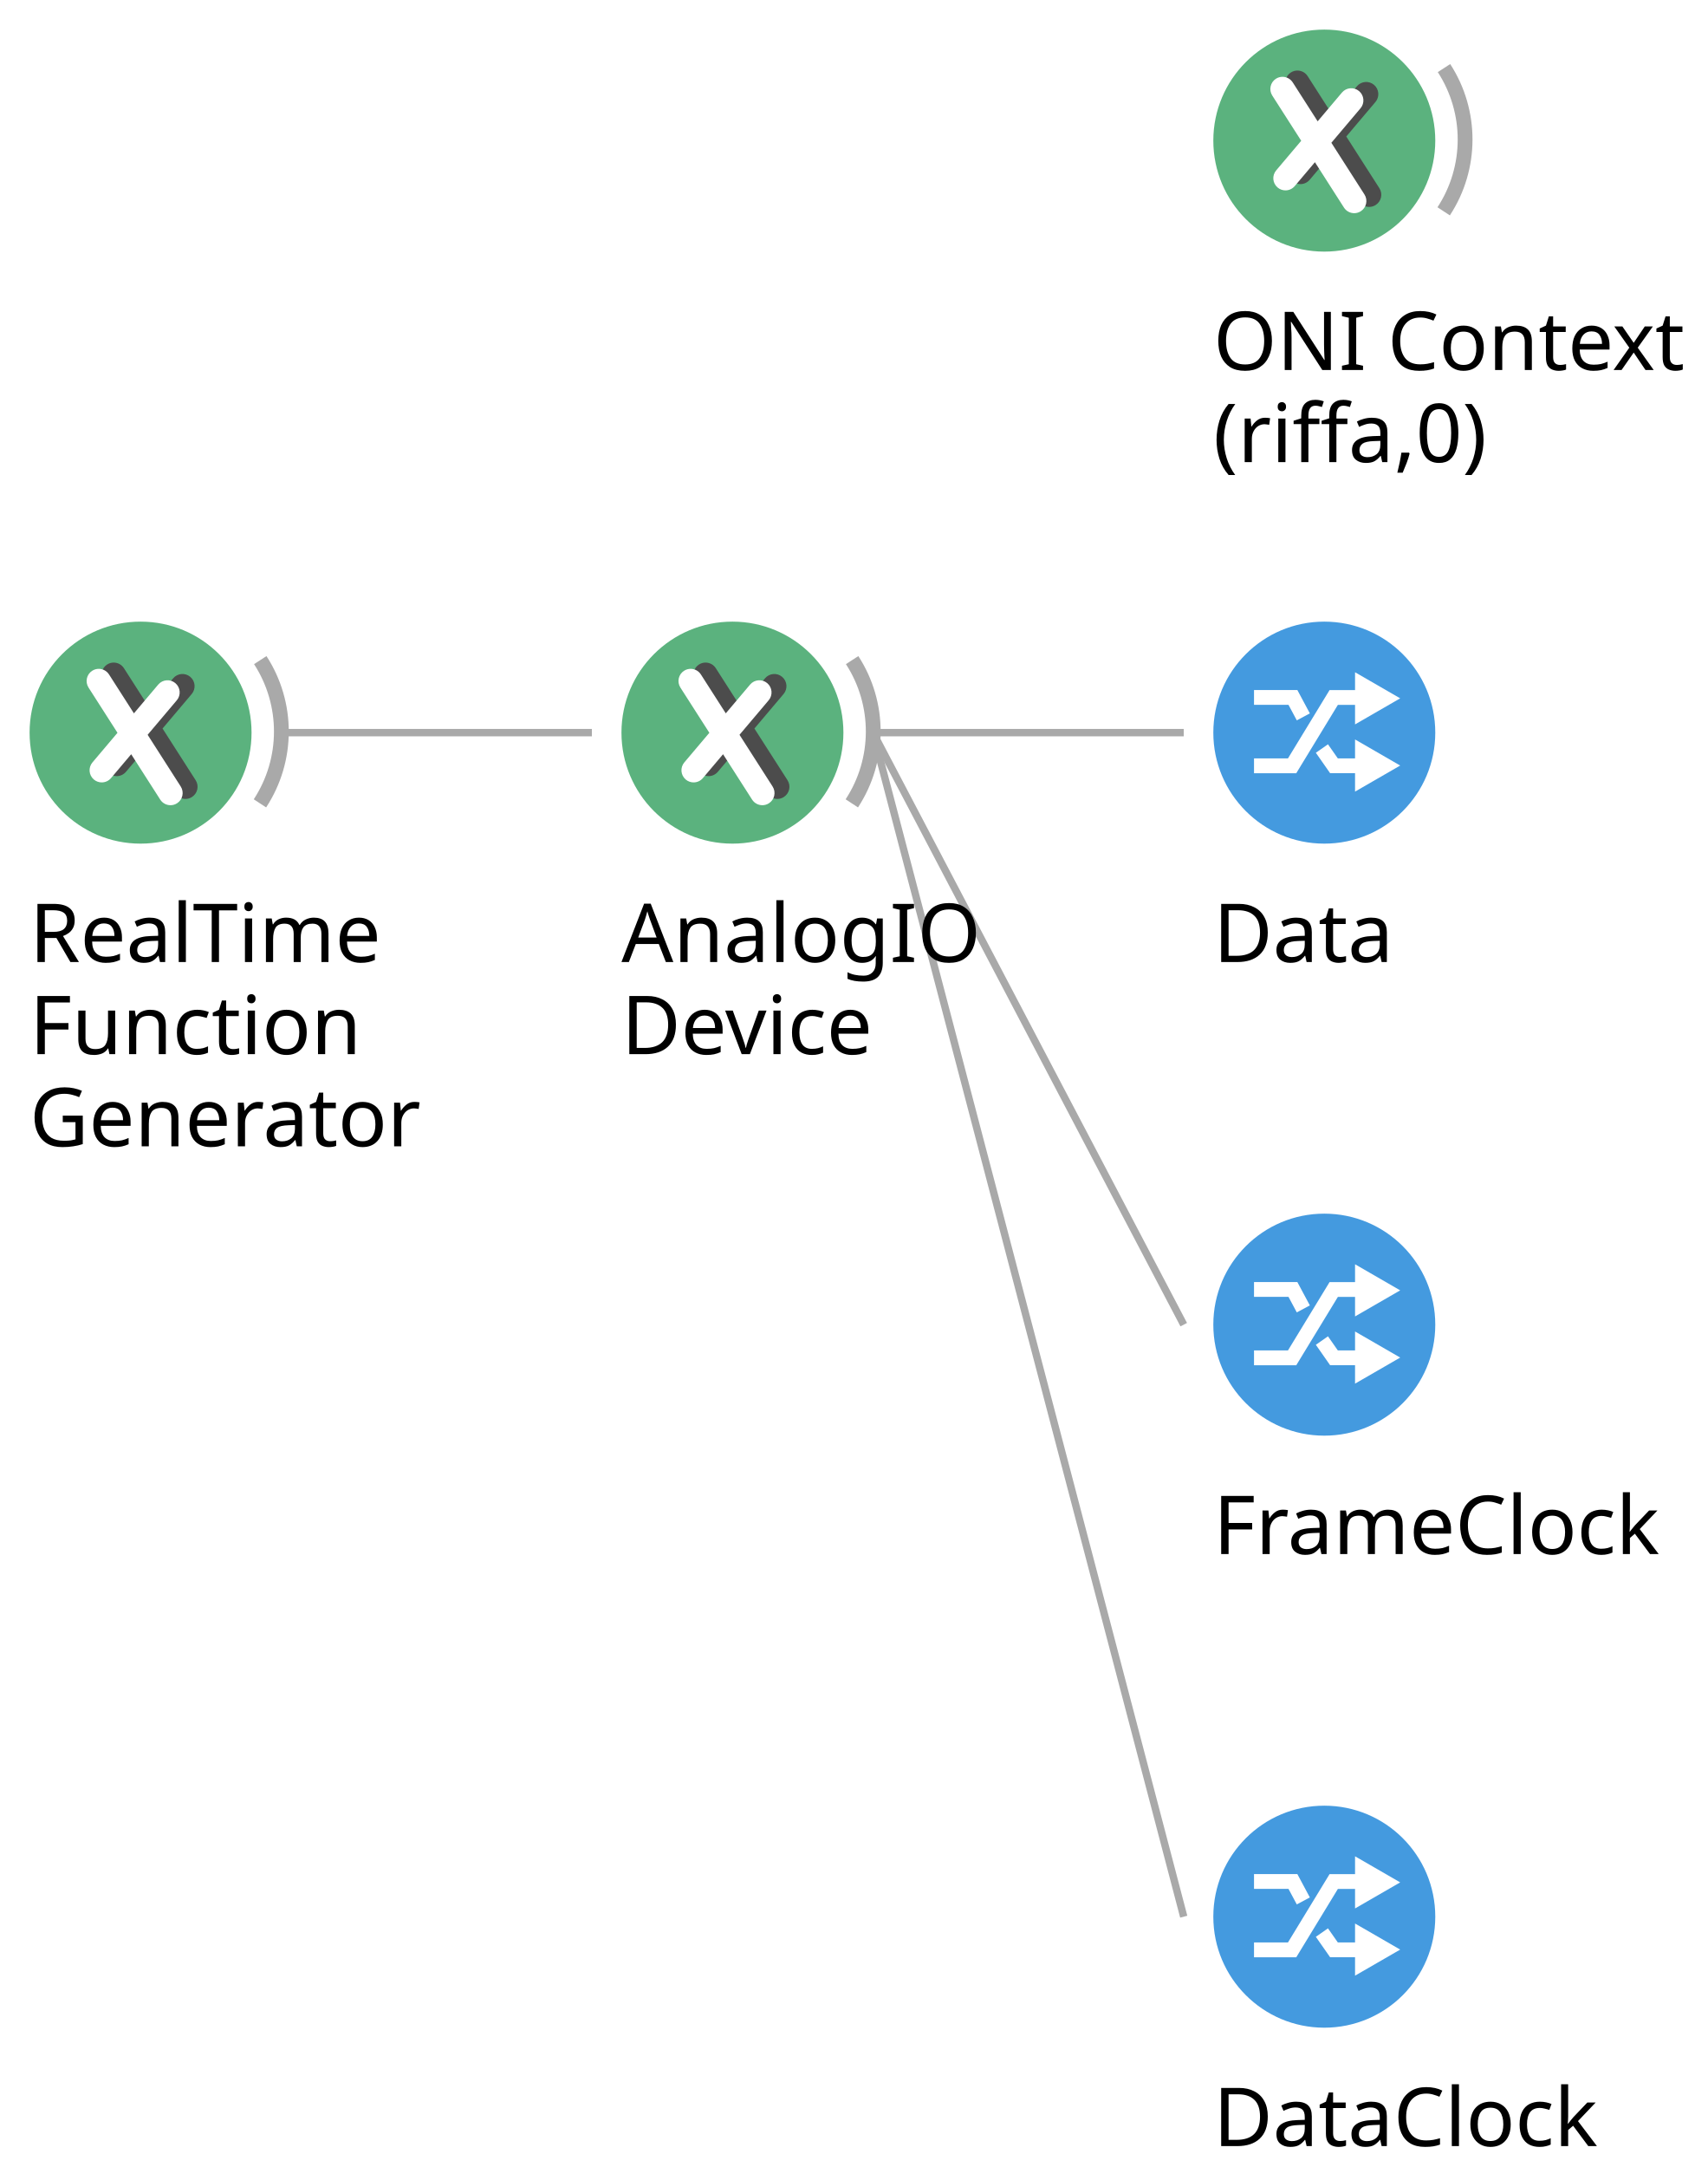
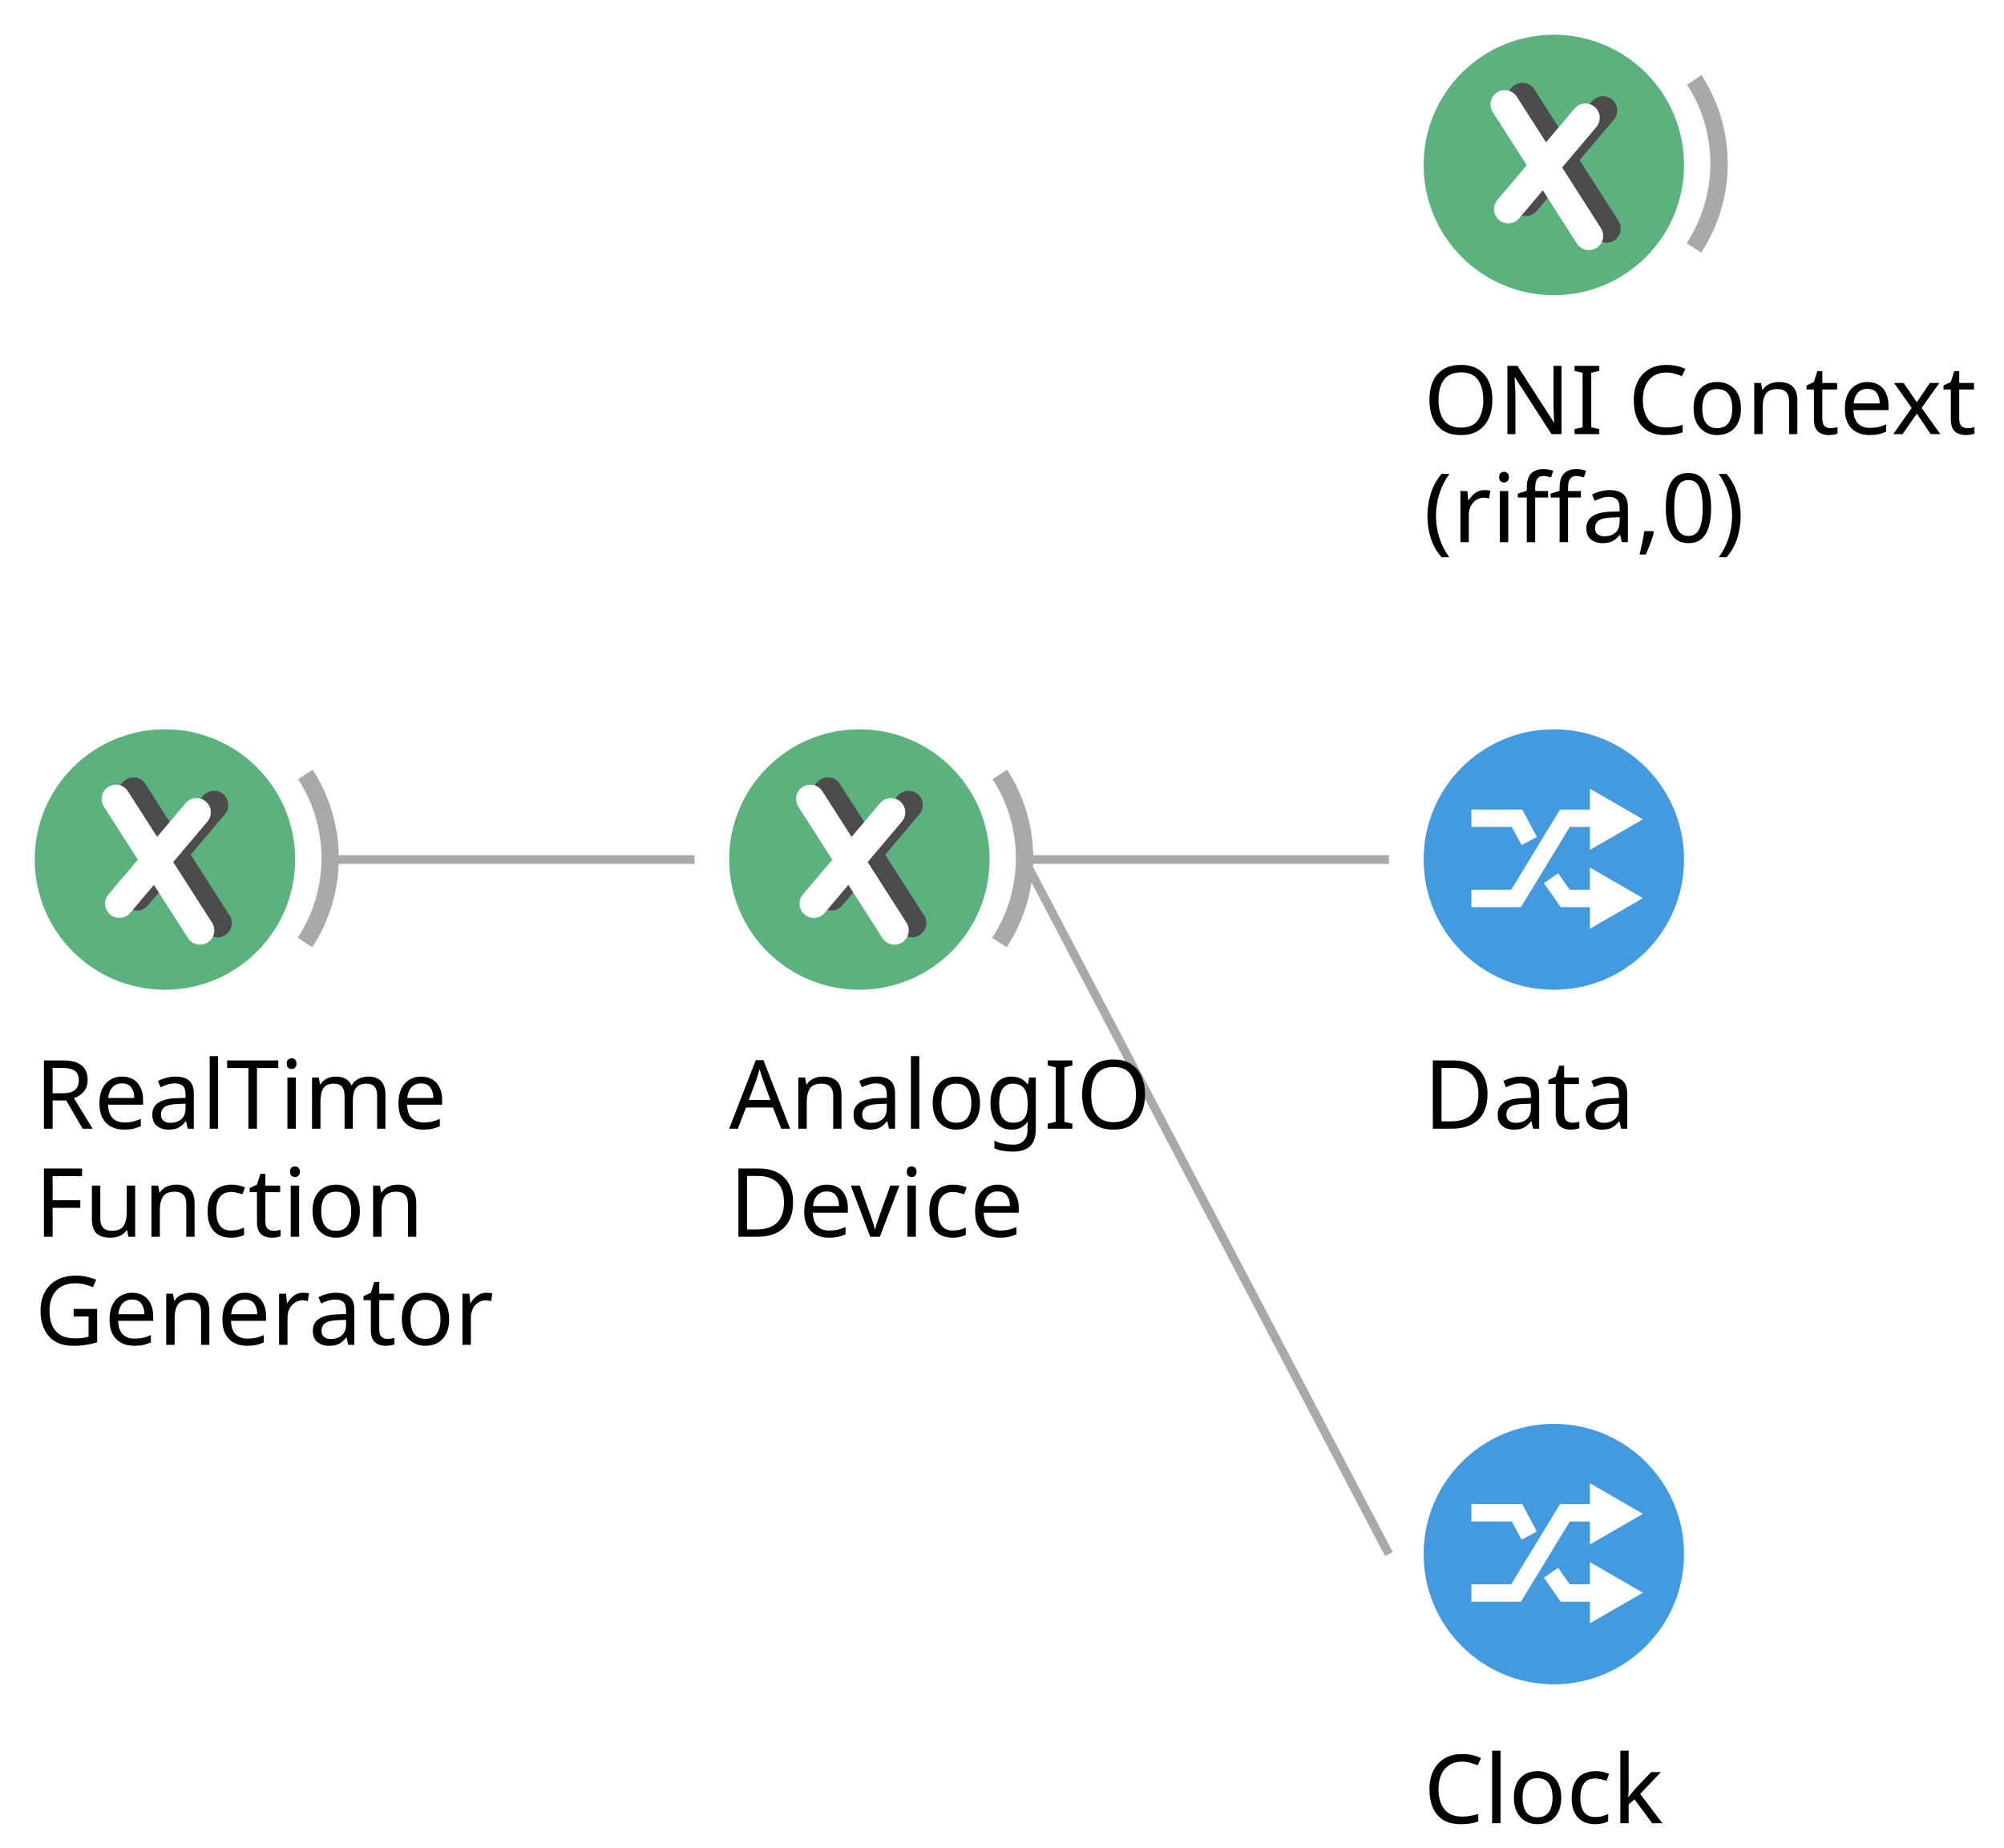
- <svg xmlns="http://www.w3.org/2000/svg" width="230.859" height="292.825" id="SvgGdi_output">
+ <svg xmlns="http://www.w3.org/2000/svg" width="230.859" height="212.825" id="SvgGdi_output">
  <rect id="background" height="100.00%" style="fill:rgb(255,255,255);" width="100.00%" y="0.00" x="0.00" />
  <g style="shape-rendering:auto;" id="root_group">
    <line y1="99.00" style="stroke:rgb(169,169,169);fill:none;stroke-linecap:butt;stroke-miterlimit:9;opacity:1;stroke-width:1;stroke-linejoin:miter;" id="55" x2="160.00" y2="99.00" x1="118.00" />
    <line y1="99.00" style="stroke:rgb(169,169,169);fill:none;stroke-linecap:butt;stroke-miterlimit:9;opacity:1;stroke-width:1;stroke-linejoin:miter;" id="56" x2="160.00" y2="179.00" x1="118.00" />
-     <line y1="99.00" style="stroke:rgb(169,169,169);fill:none;stroke-linecap:butt;stroke-miterlimit:9;opacity:1;stroke-width:1;stroke-linejoin:miter;" id="57" x2="160.00" y2="259.00" x1="118.00" />
-     <line y1="99.00" style="stroke:rgb(169,169,169);fill:none;stroke-linecap:butt;stroke-miterlimit:9;opacity:1;stroke-width:1;stroke-linejoin:miter;" id="58" x2="80.00" y2="99.00" x1="38.00" />
-     <path d="M 31.179 5.2 C 34.998 11.092 34.981 18.682 31.136 24.557 " style="stroke:rgb(169,169,169);fill:none;stroke-linecap:butt;stroke-miterlimit:9;opacity:1;stroke-width:2;stroke-linejoin:miter;" transform="matrix(1.00 0.00 0.00 1.00 164.00 4.00 ) " id="59" />
-     <ellipse id="60" cy="15.00" cx="15.00" transform="matrix(1.00 0.00 0.00 1.00 164.00 4.00 ) " rx="15.00" ry="15.00" style="stroke:none;opacity:1;fill:rgb(91,178,126);" />
-     <path d="M 11.406 5.533 C 11.09 5.525 10.768 5.608 10.481 5.792 9.717 6.282 9.494 7.299 9.983 8.064 L 13.896 14.174 10.514 18.176 C 9.928 18.869 10.012 19.905 10.706 20.49 11.014 20.751 11.392 20.879 11.767 20.879 12.234 20.879 12.699 20.68 13.024 20.296 L 15.75 17.072 19.676 23.205 C 19.99 23.694 20.52 23.96 21.063 23.96 21.366 23.96 21.669 23.877 21.945 23.701 22.711 23.211 22.936 22.195 22.445 21.43 L 17.971 14.444 21.914 9.78 C 22.5 9.087 22.414 8.05 21.72 7.464 21.027 6.878 19.991 6.965 19.404 7.659 L 16.118 11.547 12.752 6.292 C 12.446 5.814 11.934 5.546 11.406 5.533 z " style="stroke:none;fill-rule:evenodd;opacity:1;fill:rgb(76,76,76);" transform="matrix(1.00 0.00 0.00 1.00 164.00 4.00 ) " id="61" />
-     <path d="M 9.39 6.381 C 9.073 6.373 8.752 6.456 8.465 6.639 7.7 7.129 7.478 8.146 7.967 8.912 L 11.88 15.022 8.497 19.023 C 7.911 19.716 7.996 20.752 8.69 21.338 8.998 21.599 9.375 21.726 9.75 21.726 10.217 21.726 10.683 21.528 11.007 21.143 L 13.733 17.919 17.659 24.052 C 17.973 24.541 18.503 24.807 19.047 24.807 19.349 24.807 19.653 24.724 19.928 24.548 20.695 24.058 20.919 23.042 20.428 22.278 L 15.955 15.292 19.898 10.628 C 20.484 9.935 20.397 8.897 19.703 8.312 19.011 7.726 17.974 7.812 17.387 8.506 L 14.101 12.394 10.736 7.139 C 10.429 6.662 9.917 6.394 9.39 6.381 z " style="stroke:none;fill-rule:evenodd;opacity:1;fill:rgb(255,255,255);" transform="matrix(1.00 0.00 0.00 1.00 164.00 4.00 ) " id="62" />
-     <text id="63" transform="matrix(1.00 0.00 0.00 1.00 0.00 0.00 ) " x="164.00" y="39.00" style="stroke:none;clip-path:url(#65_text_clipper);font-family:Microsoft Sans Serif;fill:rgb(0,0,0);font-size:8.25pt;opacity:1;">
-       <tspan dy="8.25pt" id="67">ONI Context</tspan>
+     <line y1="99.00" style="stroke:rgb(169,169,169);fill:none;stroke-linecap:butt;stroke-miterlimit:9;opacity:1;stroke-width:1;stroke-linejoin:miter;" id="57" x2="80.00" y2="99.00" x1="38.00" />
+     <path d="M 31.179 5.2 C 34.998 11.092 34.981 18.682 31.136 24.557 " style="stroke:rgb(169,169,169);fill:none;stroke-linecap:butt;stroke-miterlimit:9;opacity:1;stroke-width:2;stroke-linejoin:miter;" transform="matrix(1.00 0.00 0.00 1.00 164.00 4.00 ) " id="58" />
+     <ellipse id="59" cy="15.00" cx="15.00" transform="matrix(1.00 0.00 0.00 1.00 164.00 4.00 ) " rx="15.00" ry="15.00" style="stroke:none;opacity:1;fill:rgb(91,178,126);" />
+     <path d="M 11.406 5.533 C 11.09 5.525 10.768 5.608 10.481 5.792 9.717 6.282 9.494 7.299 9.983 8.064 L 13.896 14.174 10.514 18.176 C 9.928 18.869 10.012 19.905 10.706 20.49 11.014 20.751 11.392 20.879 11.767 20.879 12.234 20.879 12.699 20.68 13.024 20.296 L 15.75 17.072 19.676 23.205 C 19.99 23.694 20.52 23.96 21.063 23.96 21.366 23.96 21.669 23.877 21.945 23.701 22.711 23.211 22.936 22.195 22.445 21.43 L 17.971 14.444 21.914 9.78 C 22.5 9.087 22.414 8.05 21.72 7.464 21.027 6.878 19.991 6.965 19.404 7.659 L 16.118 11.547 12.752 6.292 C 12.446 5.814 11.934 5.546 11.406 5.533 z " style="stroke:none;fill-rule:evenodd;opacity:1;fill:rgb(76,76,76);" transform="matrix(1.00 0.00 0.00 1.00 164.00 4.00 ) " id="60" />
+     <path d="M 9.39 6.381 C 9.073 6.373 8.752 6.456 8.465 6.639 7.7 7.129 7.478 8.146 7.967 8.912 L 11.88 15.022 8.497 19.023 C 7.911 19.716 7.996 20.752 8.69 21.338 8.998 21.599 9.375 21.726 9.75 21.726 10.217 21.726 10.683 21.528 11.007 21.143 L 13.733 17.919 17.659 24.052 C 17.973 24.541 18.503 24.807 19.047 24.807 19.349 24.807 19.653 24.724 19.928 24.548 20.695 24.058 20.919 23.042 20.428 22.278 L 15.955 15.292 19.898 10.628 C 20.484 9.935 20.397 8.897 19.703 8.312 19.011 7.726 17.974 7.812 17.387 8.506 L 14.101 12.394 10.736 7.139 C 10.429 6.662 9.917 6.394 9.39 6.381 z " style="stroke:none;fill-rule:evenodd;opacity:1;fill:rgb(255,255,255);" transform="matrix(1.00 0.00 0.00 1.00 164.00 4.00 ) " id="61" />
+     <text id="62" transform="matrix(1.00 0.00 0.00 1.00 0.00 0.00 ) " x="164.00" y="39.00" style="stroke:none;clip-path:url(#64_text_clipper);font-family:Microsoft Sans Serif;fill:rgb(0,0,0);font-size:8.25pt;opacity:1;">
+       <tspan dy="8.25pt" id="66">ONI Context</tspan>
    </text>
-     <text id="69" transform="matrix(1.00 0.00 0.00 1.00 0.00 0.00 ) " x="164.00" y="51.45" style="stroke:none;clip-path:url(#71_text_clipper);font-family:Microsoft Sans Serif;fill:rgb(0,0,0);font-size:8.25pt;opacity:1;">
-       <tspan dy="8.25pt" id="73">(riffa,0)</tspan>
+     <text id="68" transform="matrix(1.00 0.00 0.00 1.00 0.00 0.00 ) " x="164.00" y="51.45" style="stroke:none;clip-path:url(#70_text_clipper);font-family:Microsoft Sans Serif;fill:rgb(0,0,0);font-size:8.25pt;opacity:1;">
+       <tspan dy="8.25pt" id="72">(riffa,0)</tspan>
    </text>
-     <ellipse id="75" cy="15.00" cx="15.00" transform="matrix(1.00 0.00 0.00 1.00 164.00 84.00 ) " rx="15.00" ry="15.00" style="stroke:none;opacity:1;fill:rgb(68,154,223);" />
-     <path d="M 19.156 13.888 19.156 10.365 19.156 6.841 25.259 10.365 22.207 12.126 z " style="stroke:none;fill-rule:evenodd;opacity:1;fill:rgb(255,255,255);" transform="matrix(1.00 0.00 0.00 1.00 164.00 84.00 ) " id="76" />
-     <path d="M 19.156 22.97 19.156 19.447 19.156 15.923 25.259 19.447 22.207 21.208 z " style="stroke:none;fill-rule:evenodd;opacity:1;fill:rgb(255,255,255);" transform="matrix(1.00 0.00 0.00 1.00 164.00 84.00 ) " id="77" />
-     <path d="M 5.5 19.484 10.649 19.484 16.274 10.248 19.373 10.248 M 14.677 17.148 16.309 19.483 19.22 19.483 M 5.5 10.244 10.759 10.244 12.165 12.871 " style="stroke:rgb(255,255,255);fill:none;stroke-linecap:butt;stroke-miterlimit:9;opacity:1;stroke-width:2;stroke-linejoin:miter;" transform="matrix(1.00 0.00 0.00 1.00 164.00 84.00 ) " id="78" />
-     <text id="79" transform="matrix(1.00 0.00 0.00 1.00 0.00 0.00 ) " x="164.00" y="119.00" style="stroke:none;clip-path:url(#81_text_clipper);font-family:Microsoft Sans Serif;fill:rgb(0,0,0);font-size:8.25pt;opacity:1;">
-       <tspan dy="8.25pt" id="83">Data</tspan>
+     <ellipse id="74" cy="15.00" cx="15.00" transform="matrix(1.00 0.00 0.00 1.00 164.00 84.00 ) " rx="15.00" ry="15.00" style="stroke:none;opacity:1;fill:rgb(68,154,223);" />
+     <path d="M 19.156 13.888 19.156 10.365 19.156 6.841 25.259 10.365 22.207 12.126 z " style="stroke:none;fill-rule:evenodd;opacity:1;fill:rgb(255,255,255);" transform="matrix(1.00 0.00 0.00 1.00 164.00 84.00 ) " id="75" />
+     <path d="M 19.156 22.97 19.156 19.447 19.156 15.923 25.259 19.447 22.207 21.208 z " style="stroke:none;fill-rule:evenodd;opacity:1;fill:rgb(255,255,255);" transform="matrix(1.00 0.00 0.00 1.00 164.00 84.00 ) " id="76" />
+     <path d="M 5.5 19.484 10.649 19.484 16.274 10.248 19.373 10.248 M 14.677 17.148 16.309 19.483 19.22 19.483 M 5.5 10.244 10.759 10.244 12.165 12.871 " style="stroke:rgb(255,255,255);fill:none;stroke-linecap:butt;stroke-miterlimit:9;opacity:1;stroke-width:2;stroke-linejoin:miter;" transform="matrix(1.00 0.00 0.00 1.00 164.00 84.00 ) " id="77" />
+     <text id="78" transform="matrix(1.00 0.00 0.00 1.00 0.00 0.00 ) " x="164.00" y="119.00" style="stroke:none;clip-path:url(#80_text_clipper);font-family:Microsoft Sans Serif;fill:rgb(0,0,0);font-size:8.25pt;opacity:1;">
+       <tspan dy="8.25pt" id="82">Data</tspan>
    </text>
-     <ellipse id="85" cy="15.00" cx="15.00" transform="matrix(1.00 0.00 0.00 1.00 164.00 164.00 ) " rx="15.00" ry="15.00" style="stroke:none;opacity:1;fill:rgb(68,154,223);" />
-     <path d="M 19.156 13.888 19.156 10.365 19.156 6.841 25.259 10.365 22.207 12.126 z " style="stroke:none;fill-rule:evenodd;opacity:1;fill:rgb(255,255,255);" transform="matrix(1.00 0.00 0.00 1.00 164.00 164.00 ) " id="86" />
-     <path d="M 19.156 22.97 19.156 19.447 19.156 15.923 25.259 19.447 22.207 21.208 z " style="stroke:none;fill-rule:evenodd;opacity:1;fill:rgb(255,255,255);" transform="matrix(1.00 0.00 0.00 1.00 164.00 164.00 ) " id="87" />
-     <path d="M 5.5 19.484 10.649 19.484 16.274 10.248 19.373 10.248 M 14.677 17.148 16.309 19.483 19.22 19.483 M 5.5 10.244 10.759 10.244 12.165 12.871 " style="stroke:rgb(255,255,255);fill:none;stroke-linecap:butt;stroke-miterlimit:9;opacity:1;stroke-width:2;stroke-linejoin:miter;" transform="matrix(1.00 0.00 0.00 1.00 164.00 164.00 ) " id="88" />
-     <text id="89" transform="matrix(1.00 0.00 0.00 1.00 0.00 0.00 ) " x="164.00" y="199.00" style="stroke:none;clip-path:url(#91_text_clipper);font-family:Microsoft Sans Serif;fill:rgb(0,0,0);font-size:8.25pt;opacity:1;">
-       <tspan dy="8.25pt" id="93">FrameClock</tspan>
+     <ellipse id="84" cy="15.00" cx="15.00" transform="matrix(1.00 0.00 0.00 1.00 164.00 164.00 ) " rx="15.00" ry="15.00" style="stroke:none;opacity:1;fill:rgb(68,154,223);" />
+     <path d="M 19.156 13.888 19.156 10.365 19.156 6.841 25.259 10.365 22.207 12.126 z " style="stroke:none;fill-rule:evenodd;opacity:1;fill:rgb(255,255,255);" transform="matrix(1.00 0.00 0.00 1.00 164.00 164.00 ) " id="85" />
+     <path d="M 19.156 22.97 19.156 19.447 19.156 15.923 25.259 19.447 22.207 21.208 z " style="stroke:none;fill-rule:evenodd;opacity:1;fill:rgb(255,255,255);" transform="matrix(1.00 0.00 0.00 1.00 164.00 164.00 ) " id="86" />
+     <path d="M 5.5 19.484 10.649 19.484 16.274 10.248 19.373 10.248 M 14.677 17.148 16.309 19.483 19.22 19.483 M 5.5 10.244 10.759 10.244 12.165 12.871 " style="stroke:rgb(255,255,255);fill:none;stroke-linecap:butt;stroke-miterlimit:9;opacity:1;stroke-width:2;stroke-linejoin:miter;" transform="matrix(1.00 0.00 0.00 1.00 164.00 164.00 ) " id="87" />
+     <text id="88" transform="matrix(1.00 0.00 0.00 1.00 0.00 0.00 ) " x="164.00" y="199.00" style="stroke:none;clip-path:url(#90_text_clipper);font-family:Microsoft Sans Serif;fill:rgb(0,0,0);font-size:8.25pt;opacity:1;">
+       <tspan dy="8.25pt" id="92">Clock</tspan>
    </text>
-     <ellipse id="95" cy="15.00" cx="15.00" transform="matrix(1.00 0.00 0.00 1.00 164.00 244.00 ) " rx="15.00" ry="15.00" style="stroke:none;opacity:1;fill:rgb(68,154,223);" />
-     <path d="M 19.156 13.888 19.156 10.365 19.156 6.841 25.259 10.365 22.207 12.126 z " style="stroke:none;fill-rule:evenodd;opacity:1;fill:rgb(255,255,255);" transform="matrix(1.00 0.00 0.00 1.00 164.00 244.00 ) " id="96" />
-     <path d="M 19.156 22.97 19.156 19.447 19.156 15.923 25.259 19.447 22.207 21.208 z " style="stroke:none;fill-rule:evenodd;opacity:1;fill:rgb(255,255,255);" transform="matrix(1.00 0.00 0.00 1.00 164.00 244.00 ) " id="97" />
-     <path d="M 5.5 19.484 10.649 19.484 16.274 10.248 19.373 10.248 M 14.677 17.148 16.309 19.483 19.22 19.483 M 5.5 10.244 10.759 10.244 12.165 12.871 " style="stroke:rgb(255,255,255);fill:none;stroke-linecap:butt;stroke-miterlimit:9;opacity:1;stroke-width:2;stroke-linejoin:miter;" transform="matrix(1.00 0.00 0.00 1.00 164.00 244.00 ) " id="98" />
-     <text id="99" transform="matrix(1.00 0.00 0.00 1.00 0.00 0.00 ) " x="164.00" y="279.00" style="stroke:none;clip-path:url(#101_text_clipper);font-family:Microsoft Sans Serif;fill:rgb(0,0,0);font-size:8.25pt;opacity:1;">
-       <tspan dy="8.25pt" id="103">DataClock</tspan>
+     <path d="M 31.179 5.2 C 34.998 11.092 34.981 18.682 31.136 24.557 " style="stroke:rgb(169,169,169);fill:none;stroke-linecap:butt;stroke-miterlimit:9;opacity:1;stroke-width:2;stroke-linejoin:miter;" transform="matrix(1.00 0.00 0.00 1.00 84.00 84.00 ) " id="94" />
+     <ellipse id="95" cy="15.00" cx="15.00" transform="matrix(1.00 0.00 0.00 1.00 84.00 84.00 ) " rx="15.00" ry="15.00" style="stroke:none;opacity:1;fill:rgb(91,178,126);" />
+     <path d="M 11.406 5.533 C 11.09 5.525 10.768 5.608 10.481 5.792 9.717 6.282 9.494 7.299 9.983 8.064 L 13.896 14.174 10.514 18.176 C 9.928 18.869 10.012 19.905 10.706 20.49 11.014 20.751 11.392 20.879 11.767 20.879 12.234 20.879 12.699 20.68 13.024 20.296 L 15.75 17.072 19.676 23.205 C 19.99 23.694 20.52 23.96 21.063 23.96 21.366 23.96 21.669 23.877 21.945 23.701 22.711 23.211 22.936 22.195 22.445 21.43 L 17.971 14.444 21.914 9.78 C 22.5 9.087 22.414 8.05 21.72 7.464 21.027 6.878 19.991 6.965 19.404 7.659 L 16.118 11.547 12.752 6.292 C 12.446 5.814 11.934 5.546 11.406 5.533 z " style="stroke:none;fill-rule:evenodd;opacity:1;fill:rgb(76,76,76);" transform="matrix(1.00 0.00 0.00 1.00 84.00 84.00 ) " id="96" />
+     <path d="M 9.39 6.381 C 9.073 6.373 8.752 6.456 8.465 6.639 7.7 7.129 7.478 8.146 7.967 8.912 L 11.88 15.022 8.497 19.023 C 7.911 19.716 7.996 20.752 8.69 21.338 8.998 21.599 9.375 21.726 9.75 21.726 10.217 21.726 10.683 21.528 11.007 21.143 L 13.733 17.919 17.659 24.052 C 17.973 24.541 18.503 24.807 19.047 24.807 19.349 24.807 19.653 24.724 19.928 24.548 20.695 24.058 20.919 23.042 20.428 22.278 L 15.955 15.292 19.898 10.628 C 20.484 9.935 20.397 8.897 19.703 8.312 19.011 7.726 17.974 7.812 17.387 8.506 L 14.101 12.394 10.736 7.139 C 10.429 6.662 9.917 6.394 9.39 6.381 z " style="stroke:none;fill-rule:evenodd;opacity:1;fill:rgb(255,255,255);" transform="matrix(1.00 0.00 0.00 1.00 84.00 84.00 ) " id="97" />
+     <text id="98" transform="matrix(1.00 0.00 0.00 1.00 0.00 0.00 ) " x="84.00" y="119.00" style="stroke:none;clip-path:url(#100_text_clipper);font-family:Microsoft Sans Serif;fill:rgb(0,0,0);font-size:8.25pt;opacity:1;">
+       <tspan dy="8.25pt" id="102">AnalogIO</tspan>
    </text>
-     <path d="M 31.179 5.2 C 34.998 11.092 34.981 18.682 31.136 24.557 " style="stroke:rgb(169,169,169);fill:none;stroke-linecap:butt;stroke-miterlimit:9;opacity:1;stroke-width:2;stroke-linejoin:miter;" transform="matrix(1.00 0.00 0.00 1.00 84.00 84.00 ) " id="105" />
-     <ellipse id="106" cy="15.00" cx="15.00" transform="matrix(1.00 0.00 0.00 1.00 84.00 84.00 ) " rx="15.00" ry="15.00" style="stroke:none;opacity:1;fill:rgb(91,178,126);" />
-     <path d="M 11.406 5.533 C 11.09 5.525 10.768 5.608 10.481 5.792 9.717 6.282 9.494 7.299 9.983 8.064 L 13.896 14.174 10.514 18.176 C 9.928 18.869 10.012 19.905 10.706 20.49 11.014 20.751 11.392 20.879 11.767 20.879 12.234 20.879 12.699 20.68 13.024 20.296 L 15.75 17.072 19.676 23.205 C 19.99 23.694 20.52 23.96 21.063 23.96 21.366 23.96 21.669 23.877 21.945 23.701 22.711 23.211 22.936 22.195 22.445 21.43 L 17.971 14.444 21.914 9.78 C 22.5 9.087 22.414 8.05 21.72 7.464 21.027 6.878 19.991 6.965 19.404 7.659 L 16.118 11.547 12.752 6.292 C 12.446 5.814 11.934 5.546 11.406 5.533 z " style="stroke:none;fill-rule:evenodd;opacity:1;fill:rgb(76,76,76);" transform="matrix(1.00 0.00 0.00 1.00 84.00 84.00 ) " id="107" />
-     <path d="M 9.39 6.381 C 9.073 6.373 8.752 6.456 8.465 6.639 7.7 7.129 7.478 8.146 7.967 8.912 L 11.88 15.022 8.497 19.023 C 7.911 19.716 7.996 20.752 8.69 21.338 8.998 21.599 9.375 21.726 9.75 21.726 10.217 21.726 10.683 21.528 11.007 21.143 L 13.733 17.919 17.659 24.052 C 17.973 24.541 18.503 24.807 19.047 24.807 19.349 24.807 19.653 24.724 19.928 24.548 20.695 24.058 20.919 23.042 20.428 22.278 L 15.955 15.292 19.898 10.628 C 20.484 9.935 20.397 8.897 19.703 8.312 19.011 7.726 17.974 7.812 17.387 8.506 L 14.101 12.394 10.736 7.139 C 10.429 6.662 9.917 6.394 9.39 6.381 z " style="stroke:none;fill-rule:evenodd;opacity:1;fill:rgb(255,255,255);" transform="matrix(1.00 0.00 0.00 1.00 84.00 84.00 ) " id="108" />
-     <text id="109" transform="matrix(1.00 0.00 0.00 1.00 0.00 0.00 ) " x="84.00" y="119.00" style="stroke:none;clip-path:url(#111_text_clipper);font-family:Microsoft Sans Serif;fill:rgb(0,0,0);font-size:8.25pt;opacity:1;">
-       <tspan dy="8.25pt" id="113">AnalogIO</tspan>
+     <text id="104" transform="matrix(1.00 0.00 0.00 1.00 0.00 0.00 ) " x="84.00" y="131.45" style="stroke:none;clip-path:url(#106_text_clipper);font-family:Microsoft Sans Serif;fill:rgb(0,0,0);font-size:8.25pt;opacity:1;">
+       <tspan dy="8.25pt" id="108">Device</tspan>
    </text>
-     <text id="115" transform="matrix(1.00 0.00 0.00 1.00 0.00 0.00 ) " x="84.00" y="131.45" style="stroke:none;clip-path:url(#117_text_clipper);font-family:Microsoft Sans Serif;fill:rgb(0,0,0);font-size:8.25pt;opacity:1;">
-       <tspan dy="8.25pt" id="119">Device</tspan>
+     <path d="M 31.179 5.2 C 34.998 11.092 34.981 18.682 31.136 24.557 " style="stroke:rgb(169,169,169);fill:none;stroke-linecap:butt;stroke-miterlimit:9;opacity:1;stroke-width:2;stroke-linejoin:miter;" transform="matrix(1.00 0.00 0.00 1.00 4.00 84.00 ) " id="110" />
+     <ellipse id="111" cy="15.00" cx="15.00" transform="matrix(1.00 0.00 0.00 1.00 4.00 84.00 ) " rx="15.00" ry="15.00" style="stroke:none;opacity:1;fill:rgb(91,178,126);" />
+     <path d="M 11.406 5.533 C 11.09 5.525 10.768 5.608 10.481 5.792 9.717 6.282 9.494 7.299 9.983 8.064 L 13.896 14.174 10.514 18.176 C 9.928 18.869 10.012 19.905 10.706 20.49 11.014 20.751 11.392 20.879 11.767 20.879 12.234 20.879 12.699 20.68 13.024 20.296 L 15.75 17.072 19.676 23.205 C 19.99 23.694 20.52 23.96 21.063 23.96 21.366 23.96 21.669 23.877 21.945 23.701 22.711 23.211 22.936 22.195 22.445 21.43 L 17.971 14.444 21.914 9.78 C 22.5 9.087 22.414 8.05 21.72 7.464 21.027 6.878 19.991 6.965 19.404 7.659 L 16.118 11.547 12.752 6.292 C 12.446 5.814 11.934 5.546 11.406 5.533 z " style="stroke:none;fill-rule:evenodd;opacity:1;fill:rgb(76,76,76);" transform="matrix(1.00 0.00 0.00 1.00 4.00 84.00 ) " id="112" />
+     <path d="M 9.39 6.381 C 9.073 6.373 8.752 6.456 8.465 6.639 7.7 7.129 7.478 8.146 7.967 8.912 L 11.88 15.022 8.497 19.023 C 7.911 19.716 7.996 20.752 8.69 21.338 8.998 21.599 9.375 21.726 9.75 21.726 10.217 21.726 10.683 21.528 11.007 21.143 L 13.733 17.919 17.659 24.052 C 17.973 24.541 18.503 24.807 19.047 24.807 19.349 24.807 19.653 24.724 19.928 24.548 20.695 24.058 20.919 23.042 20.428 22.278 L 15.955 15.292 19.898 10.628 C 20.484 9.935 20.397 8.897 19.703 8.312 19.011 7.726 17.974 7.812 17.387 8.506 L 14.101 12.394 10.736 7.139 C 10.429 6.662 9.917 6.394 9.39 6.381 z " style="stroke:none;fill-rule:evenodd;opacity:1;fill:rgb(255,255,255);" transform="matrix(1.00 0.00 0.00 1.00 4.00 84.00 ) " id="113" />
+     <text id="114" transform="matrix(1.00 0.00 0.00 1.00 0.00 0.00 ) " x="4.00" y="119.00" style="stroke:none;clip-path:url(#116_text_clipper);font-family:Microsoft Sans Serif;fill:rgb(0,0,0);font-size:8.25pt;opacity:1;">
+       <tspan dy="8.25pt" id="118">RealTime</tspan>
    </text>
-     <path d="M 31.179 5.2 C 34.998 11.092 34.981 18.682 31.136 24.557 " style="stroke:rgb(169,169,169);fill:none;stroke-linecap:butt;stroke-miterlimit:9;opacity:1;stroke-width:2;stroke-linejoin:miter;" transform="matrix(1.00 0.00 0.00 1.00 4.00 84.00 ) " id="121" />
-     <ellipse id="122" cy="15.00" cx="15.00" transform="matrix(1.00 0.00 0.00 1.00 4.00 84.00 ) " rx="15.00" ry="15.00" style="stroke:none;opacity:1;fill:rgb(91,178,126);" />
-     <path d="M 11.406 5.533 C 11.09 5.525 10.768 5.608 10.481 5.792 9.717 6.282 9.494 7.299 9.983 8.064 L 13.896 14.174 10.514 18.176 C 9.928 18.869 10.012 19.905 10.706 20.49 11.014 20.751 11.392 20.879 11.767 20.879 12.234 20.879 12.699 20.68 13.024 20.296 L 15.75 17.072 19.676 23.205 C 19.99 23.694 20.52 23.96 21.063 23.96 21.366 23.96 21.669 23.877 21.945 23.701 22.711 23.211 22.936 22.195 22.445 21.43 L 17.971 14.444 21.914 9.78 C 22.5 9.087 22.414 8.05 21.72 7.464 21.027 6.878 19.991 6.965 19.404 7.659 L 16.118 11.547 12.752 6.292 C 12.446 5.814 11.934 5.546 11.406 5.533 z " style="stroke:none;fill-rule:evenodd;opacity:1;fill:rgb(76,76,76);" transform="matrix(1.00 0.00 0.00 1.00 4.00 84.00 ) " id="123" />
-     <path d="M 9.39 6.381 C 9.073 6.373 8.752 6.456 8.465 6.639 7.7 7.129 7.478 8.146 7.967 8.912 L 11.88 15.022 8.497 19.023 C 7.911 19.716 7.996 20.752 8.69 21.338 8.998 21.599 9.375 21.726 9.75 21.726 10.217 21.726 10.683 21.528 11.007 21.143 L 13.733 17.919 17.659 24.052 C 17.973 24.541 18.503 24.807 19.047 24.807 19.349 24.807 19.653 24.724 19.928 24.548 20.695 24.058 20.919 23.042 20.428 22.278 L 15.955 15.292 19.898 10.628 C 20.484 9.935 20.397 8.897 19.703 8.312 19.011 7.726 17.974 7.812 17.387 8.506 L 14.101 12.394 10.736 7.139 C 10.429 6.662 9.917 6.394 9.39 6.381 z " style="stroke:none;fill-rule:evenodd;opacity:1;fill:rgb(255,255,255);" transform="matrix(1.00 0.00 0.00 1.00 4.00 84.00 ) " id="124" />
-     <text id="125" transform="matrix(1.00 0.00 0.00 1.00 0.00 0.00 ) " x="4.00" y="119.00" style="stroke:none;clip-path:url(#127_text_clipper);font-family:Microsoft Sans Serif;fill:rgb(0,0,0);font-size:8.25pt;opacity:1;">
-       <tspan dy="8.25pt" id="129">RealTime</tspan>
+     <text id="120" transform="matrix(1.00 0.00 0.00 1.00 0.00 0.00 ) " x="4.00" y="131.45" style="stroke:none;clip-path:url(#122_text_clipper);font-family:Microsoft Sans Serif;fill:rgb(0,0,0);font-size:8.25pt;opacity:1;">
+       <tspan dy="8.25pt" id="124">Function</tspan>
    </text>
-     <text id="131" transform="matrix(1.00 0.00 0.00 1.00 0.00 0.00 ) " x="4.00" y="131.45" style="stroke:none;clip-path:url(#133_text_clipper);font-family:Microsoft Sans Serif;fill:rgb(0,0,0);font-size:8.25pt;opacity:1;">
-       <tspan dy="8.25pt" id="135">Function</tspan>
-     </text>
-     <text id="137" transform="matrix(1.00 0.00 0.00 1.00 0.00 0.00 ) " x="4.00" y="143.90" style="stroke:none;clip-path:url(#139_text_clipper);font-family:Microsoft Sans Serif;fill:rgb(0,0,0);font-size:8.25pt;opacity:1;">
-       <tspan dy="8.25pt" id="141">Generator</tspan>
+     <text id="126" transform="matrix(1.00 0.00 0.00 1.00 0.00 0.00 ) " x="4.00" y="143.90" style="stroke:none;clip-path:url(#128_text_clipper);font-family:Microsoft Sans Serif;fill:rgb(0,0,0);font-size:8.25pt;opacity:1;">
+       <tspan dy="8.25pt" id="130">Generator</tspan>
    </text>
  </g>
  <defs id="clips_hatches_and_gradients">
-     <clipPath id="65_text_clipper">
-       <rect x="164.00" y="39.00" width="65.86" height="27.65" id="66" />
+     <clipPath id="64_text_clipper">
+       <rect x="164.00" y="39.00" width="65.86" height="27.65" id="65" />
    </clipPath>
-     <clipPath id="71_text_clipper">
-       <rect x="164.00" y="51.45" width="65.86" height="27.65" id="72" />
+     <clipPath id="70_text_clipper">
+       <rect x="164.00" y="51.45" width="65.86" height="27.65" id="71" />
    </clipPath>
-     <clipPath id="81_text_clipper">
-       <rect x="164.00" y="119.00" width="27.59" height="13.83" id="82" />
+     <clipPath id="80_text_clipper">
+       <rect x="164.00" y="119.00" width="27.59" height="13.83" id="81" />
    </clipPath>
-     <clipPath id="91_text_clipper">
-       <rect x="164.00" y="199.00" width="64.80" height="13.83" id="92" />
+     <clipPath id="90_text_clipper">
+       <rect x="164.00" y="199.00" width="32.06" height="13.83" id="91" />
    </clipPath>
-     <clipPath id="101_text_clipper">
-       <rect x="164.00" y="279.00" width="55.99" height="13.83" id="102" />
+     <clipPath id="100_text_clipper">
+       <rect x="84.00" y="119.00" width="50.97" height="27.65" id="101" />
    </clipPath>
-     <clipPath id="111_text_clipper">
-       <rect x="84.00" y="119.00" width="50.97" height="27.65" id="112" />
+     <clipPath id="106_text_clipper">
+       <rect x="84.00" y="131.45" width="50.97" height="27.65" id="107" />
    </clipPath>
-     <clipPath id="117_text_clipper">
-       <rect x="84.00" y="131.45" width="50.97" height="27.65" id="118" />
+     <clipPath id="116_text_clipper">
+       <rect x="4.00" y="119.00" width="54.67" height="41.48" id="117" />
    </clipPath>
-     <clipPath id="127_text_clipper">
-       <rect x="4.00" y="119.00" width="54.67" height="41.48" id="128" />
+     <clipPath id="122_text_clipper">
+       <rect x="4.00" y="131.45" width="54.67" height="41.48" id="123" />
    </clipPath>
-     <clipPath id="133_text_clipper">
-       <rect x="4.00" y="131.45" width="54.67" height="41.48" id="134" />
-     </clipPath>
-     <clipPath id="139_text_clipper">
-       <rect x="4.00" y="143.90" width="54.67" height="41.48" id="140" />
+     <clipPath id="128_text_clipper">
+       <rect x="4.00" y="143.90" width="54.67" height="41.48" id="129" />
    </clipPath>
  </defs>
</svg>
